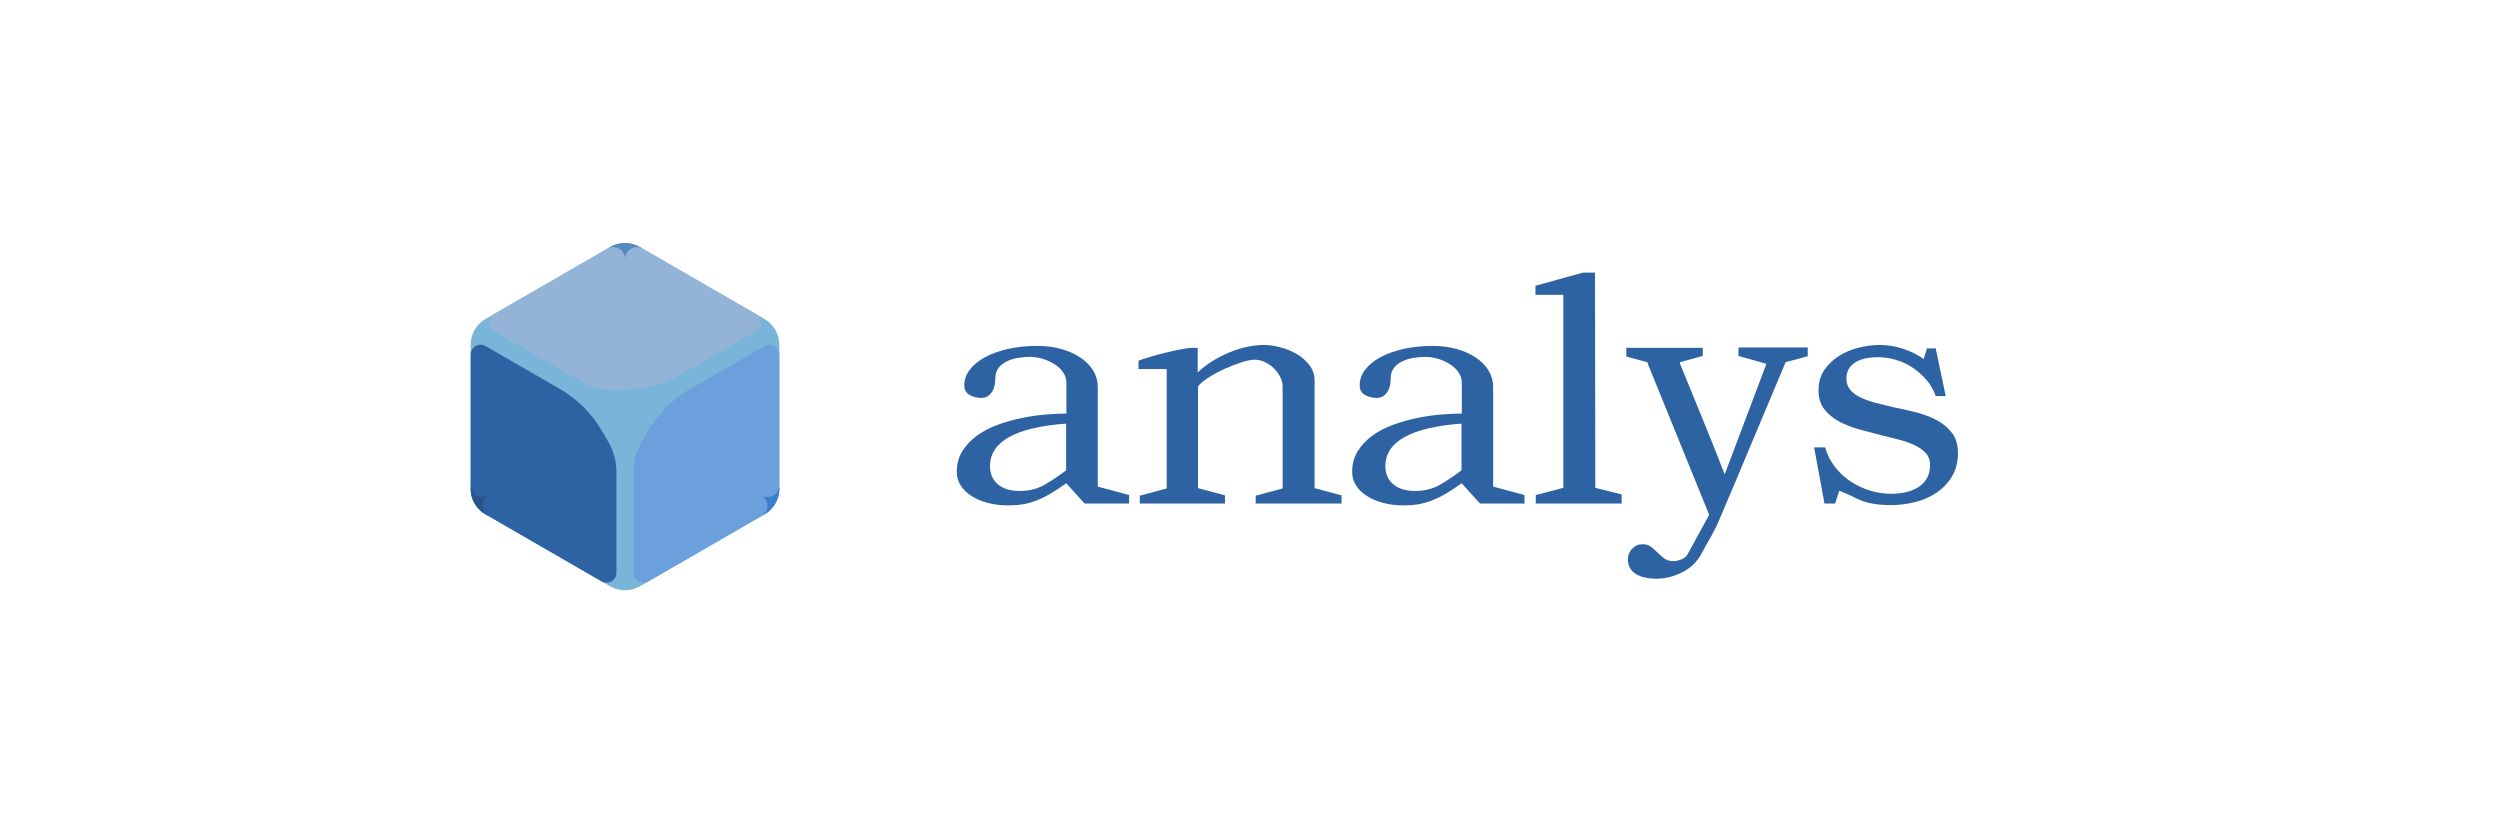
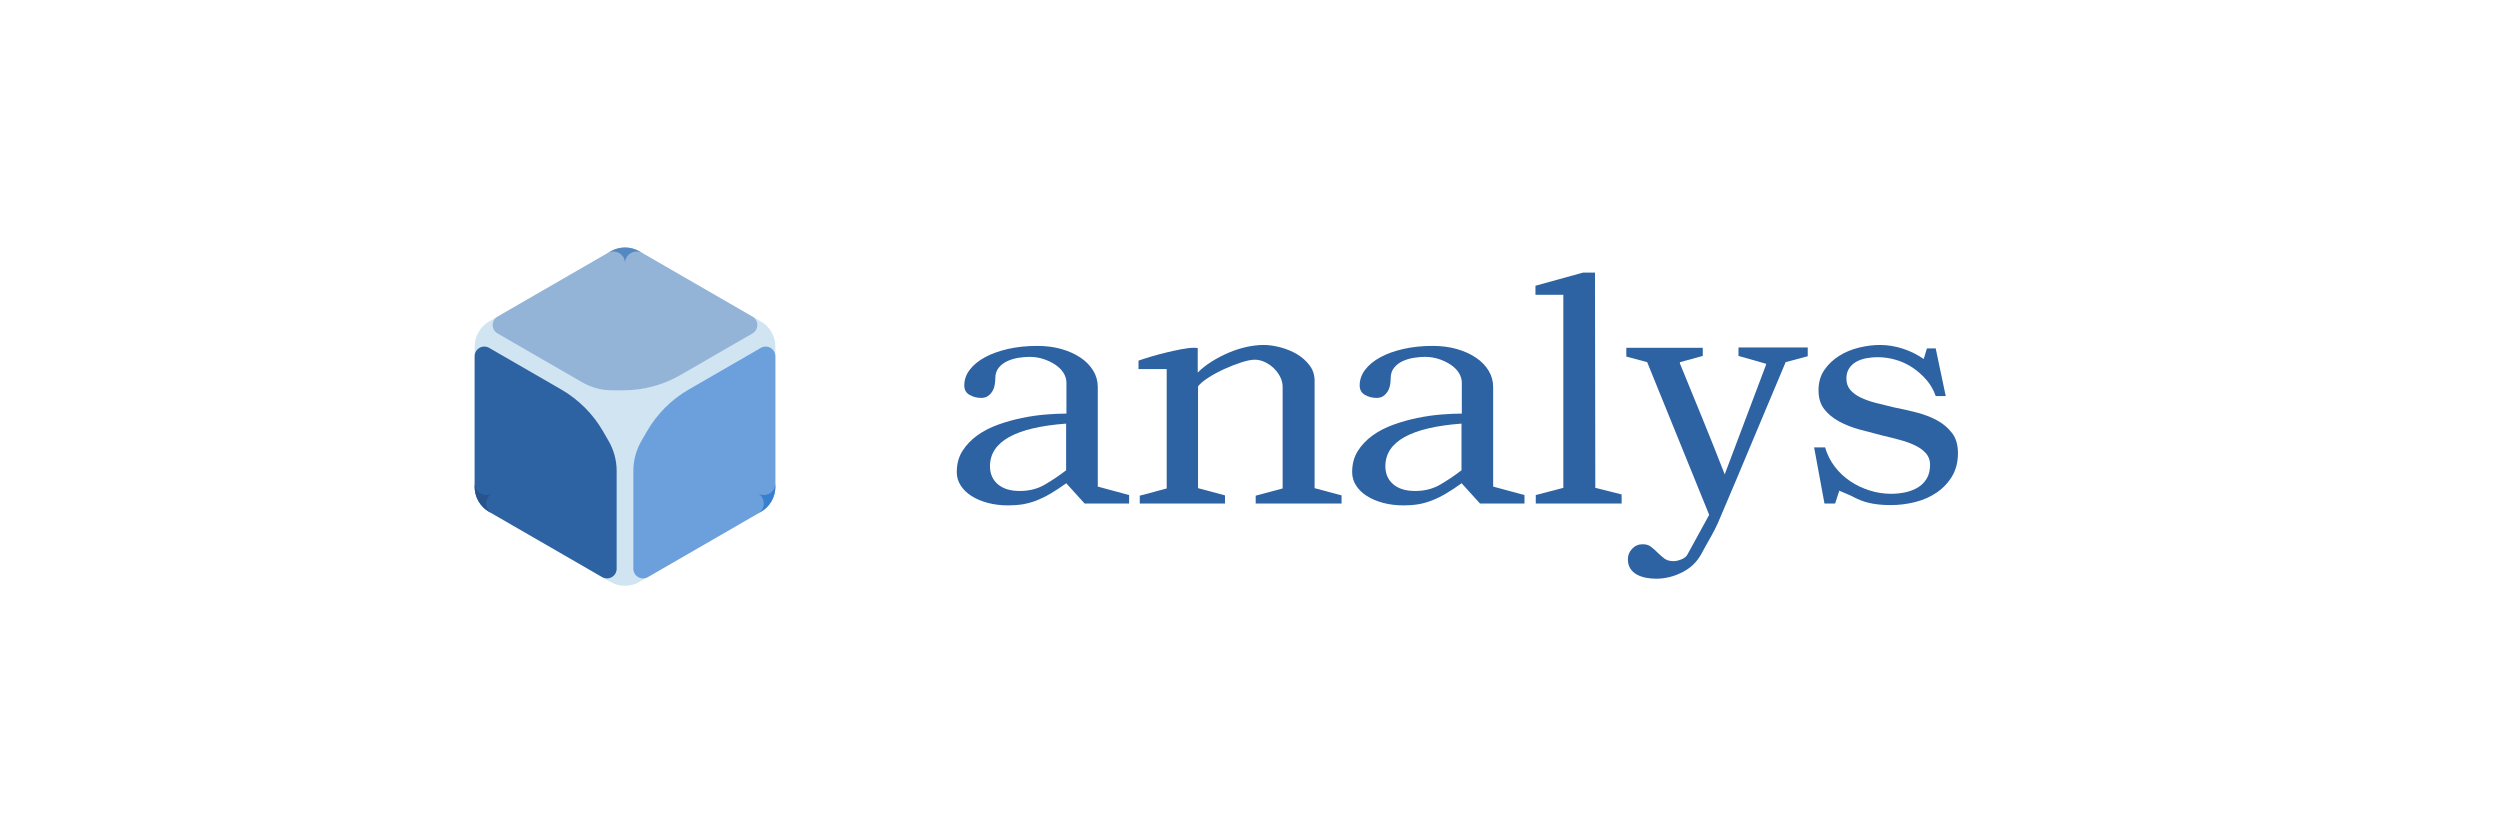
<svg xmlns="http://www.w3.org/2000/svg" width="100%" height="100%" viewBox="0 0 1296 432" version="1.1" xml:space="preserve" style="fill-rule:evenodd;clip-rule:evenodd;stroke-linejoin:round;stroke-miterlimit:2;">
  <g id="analys-logo" transform="matrix(0.336024,0,0,0.336024,244.865,-1082.13)">
    <g transform="matrix(0.33,0,0,0.33,562.844,3242.93)">
      <path d="M5182.45,1783.17L5135.58,1783.17C5125.81,1754.85 5111.41,1729.71 5092.37,1707.73C5073.32,1685.76 5051.84,1666.72 5027.91,1650.61C5003.99,1634.49 4977.86,1622.29 4949.55,1613.98C4921.22,1605.68 4892.42,1601.53 4863.12,1601.53C4847.49,1601.53 4831.14,1603 4814.05,1605.93C4796.96,1608.86 4781.33,1613.98 4767.17,1621.31C4753.01,1628.63 4741.29,1638.89 4732.02,1652.07C4722.74,1665.25 4718.1,1681.61 4718.1,1701.14C4718.1,1722.63 4724.2,1740.45 4736.41,1754.61C4748.62,1768.77 4764.97,1780.73 4785.48,1790.5C4805.99,1800.26 4829.43,1808.56 4855.8,1815.4C4882.16,1822.24 4909.99,1829.07 4939.29,1835.91C4974.45,1842.74 5010.09,1850.8 5046.22,1860.08C5082.36,1869.36 5114.58,1881.81 5142.9,1897.43C5171.22,1913.06 5194.42,1932.83 5212.48,1956.76C5230.55,1980.68 5239.58,2011.69 5239.58,2049.78C5239.58,2091.77 5230.31,2128.14 5211.75,2158.91C5193.2,2189.67 5169.03,2215.06 5139.24,2235.08C5109.46,2255.1 5076.01,2269.75 5038.9,2279.02C5001.79,2288.3 4964.19,2292.94 4926.11,2292.94C4902.67,2292.94 4882.89,2291.96 4866.78,2290.01C4850.67,2288.06 4836.26,2285.62 4823.57,2282.68C4810.87,2279.76 4798.91,2276.09 4787.68,2271.7C4776.45,2267.3 4764.97,2262.18 4753.26,2256.32C4744.47,2251.43 4734.21,2246.55 4722.49,2241.67C4710.78,2236.79 4698.08,2231.42 4684.41,2225.56L4684.41,2227.02L4665.36,2285.62L4615.56,2285.62L4567.22,2023.41L4618.49,2023.41C4628.26,2056.61 4643.39,2086.64 4663.9,2113.5C4684.41,2140.35 4708.58,2163.06 4736.41,2181.61C4764.24,2200.17 4794.52,2214.57 4827.23,2224.82C4859.94,2235.08 4892.9,2240.2 4926.11,2240.2C4948.57,2240.2 4970.54,2238.01 4992.03,2233.61C5013.51,2229.22 5033.04,2221.89 5050.62,2211.64C5068.2,2201.39 5082.36,2187.47 5093.1,2169.89C5103.84,2152.31 5109.21,2130.34 5109.21,2103.97C5109.21,2083.47 5103.11,2066.13 5090.9,2051.97C5078.69,2037.81 5062.34,2025.61 5041.83,2015.35C5021.32,2005.1 4997.64,1996.31 4970.78,1988.98C4943.93,1981.66 4915.85,1974.58 4886.56,1967.74C4851.4,1958.95 4816,1949.68 4780.36,1939.91C4744.71,1930.15 4712.48,1917.45 4683.68,1901.83C4654.87,1886.2 4631.67,1866.91 4614.1,1843.96C4596.52,1821.02 4587.73,1791.96 4587.73,1756.81C4587.73,1719.7 4596.76,1687.96 4614.83,1661.59C4632.89,1635.22 4655.84,1613.25 4683.68,1595.67C4711.51,1578.1 4742.51,1565.16 4776.69,1556.86C4810.87,1548.55 4843.59,1544.4 4874.84,1544.4C4910.97,1544.4 4946.86,1550.26 4982.5,1561.98C5018.15,1573.7 5050.62,1589.81 5079.92,1610.32L5079.92,1608.86L5094.56,1560.52L5135.58,1560.52L5182.45,1783.17Z" style="fill:rgb(45,98,163);fill-rule:nonzero;" />
    </g>
    <g transform="matrix(0.33,0,0,0.33,574.748,3242.93)">
      <path d="M4010.58,1557.59L4010.58,1595.67L3903.65,1624.97L3903.65,1630.83C3938.8,1716.77 3973.96,1802.7 4009.12,1888.64C4044.27,1974.58 4078.94,2061.49 4113.12,2149.38L4306.48,1636.69L4306.48,1632.29L4177.57,1595.67L4177.57,1556.12L4501.3,1556.12L4501.3,1597.14L4397.3,1624.97L4397.3,1626.43C4345.54,1748.51 4294.76,1869.36 4244.95,1988.98C4195.15,2108.61 4144.37,2228.97 4092.61,2350.07C4084.8,2369.6 4076.25,2388.4 4066.98,2406.46C4057.7,2424.53 4047.69,2442.84 4036.95,2461.4C4031.09,2472.14 4025.47,2482.15 4020.1,2491.43C4014.73,2500.7 4009.6,2510.22 4004.72,2519.99C3984.21,2558.08 3954.18,2587.13 3914.63,2607.15C3875.08,2627.17 3834.31,2637.18 3792.32,2637.18C3776.69,2637.18 3761.07,2635.71 3745.44,2632.78C3729.82,2629.85 3715.66,2624.97 3702.96,2618.13C3690.27,2611.3 3680.01,2602.02 3672.2,2590.3C3664.39,2578.58 3660.48,2563.45 3660.48,2544.89C3660.48,2527.31 3667.07,2511.45 3680.26,2497.28C3693.44,2483.12 3709.8,2476.04 3729.33,2476.04C3744.95,2476.04 3757.65,2479.71 3767.42,2487.03C3777.18,2494.36 3786.95,2502.9 3796.71,2512.67C3807.45,2523.41 3818.44,2533.17 3829.67,2541.96C3840.9,2550.75 3855.8,2555.15 3874.35,2555.15C3885.09,2555.15 3897.54,2552.22 3911.7,2546.36C3925.86,2540.5 3935.38,2532.2 3940.27,2521.45L4039.88,2339.81L4039.88,2336.88L3751.3,1626.43L3751.3,1624.97L3653.16,1598.6L3653.16,1557.59L4010.58,1557.59Z" style="fill:rgb(45,98,163);fill-rule:nonzero;" />
    </g>
    <g transform="matrix(0.33,0,0,0.33,574.748,3242.93)">
      <path d="M3506.67,1206.03L3508.14,2209.44L3508.14,2212.37L3631.18,2243.13L3631.18,2285.62L3229.82,2285.62L3229.82,2246.06L3358.72,2212.37L3358.72,1310.03L3228.35,1310.03L3228.35,1267.55L3451.01,1206.03L3506.67,1206.03Z" style="fill:rgb(45,98,163);fill-rule:nonzero;" />
    </g>
    <g transform="matrix(0.33,0,0,0.33,574.748,3242.93)">
      <path d="M2884.12,1721.65C2884.12,1705.05 2879.48,1689.42 2870.2,1674.78C2860.92,1660.13 2848.23,1647.43 2832.11,1636.69C2816,1625.95 2797.69,1617.16 2777.18,1610.32C2756.67,1603.49 2734.7,1600.07 2711.26,1600.07C2695.64,1600.07 2678.55,1601.53 2659.99,1604.46C2641.44,1607.39 2624.11,1612.52 2607.99,1619.84C2591.88,1627.17 2578.45,1637.42 2567.71,1650.61C2556.97,1663.79 2551.6,1680.15 2551.6,1699.68C2551.6,1709.44 2550.62,1719.94 2548.67,1731.17C2546.71,1742.4 2543.05,1752.41 2537.68,1761.2C2532.31,1769.99 2525.47,1777.31 2517.17,1783.17C2508.87,1789.03 2498.37,1791.96 2485.68,1791.96C2466.15,1791.96 2448.08,1787.32 2431.48,1778.05C2414.88,1768.77 2406.58,1753.88 2406.58,1733.37C2406.58,1707 2415.12,1682.59 2432.21,1660.13C2449.3,1637.67 2473.23,1618.13 2503.99,1601.53C2534.75,1584.93 2570.88,1571.99 2612.39,1562.71C2653.89,1553.44 2699.06,1548.8 2747.88,1548.8C2788.9,1548.8 2826.5,1553.68 2860.68,1563.45C2894.86,1573.21 2924.64,1586.64 2950.03,1603.73C2975.42,1620.82 2995.2,1641.08 3009.36,1664.52C3023.52,1687.96 3030.6,1713.35 3030.6,1740.69L3030.6,2206.51L3177.08,2246.06L3177.08,2285.62L2969.08,2285.62L2884.12,2191.87L2884.12,2190.4C2856.77,2209.93 2831.87,2226.29 2809.41,2239.47C2786.95,2252.66 2764.97,2263.4 2743.49,2271.7C2722.01,2280 2700.76,2285.86 2679.77,2289.28C2658.77,2292.7 2636.07,2294.4 2611.65,2294.4C2577.47,2294.4 2545.74,2290.5 2516.44,2282.68C2487.14,2274.87 2461.75,2264.13 2440.27,2250.46C2418.78,2236.79 2401.94,2220.43 2389.73,2201.39C2377.52,2182.34 2371.42,2161.59 2371.42,2139.13C2371.42,2101.04 2380.21,2068.09 2397.79,2040.25C2415.37,2012.42 2438.31,1988.25 2466.63,1967.74C2494.95,1947.24 2527.43,1930.39 2564.05,1917.21C2600.67,1904.02 2638.02,1893.53 2676.11,1885.71C2714.19,1877.9 2751.3,1872.53 2787.43,1869.6C2823.57,1866.67 2855.8,1865.2 2884.12,1865.2L2884.12,1721.65ZM2882.65,1912.08C2764.49,1920.87 2675.62,1941.87 2616.05,1975.07C2556.48,2008.27 2526.69,2053.68 2526.69,2111.3C2526.69,2146.45 2538.9,2174.53 2563.31,2195.53C2587.73,2216.52 2621.91,2227.02 2665.85,2227.02C2709.8,2227.02 2748.62,2217.26 2782.31,2197.72C2816,2178.19 2849.45,2155.73 2882.65,2130.34L2882.65,1912.08Z" style="fill:rgb(45,98,163);fill-rule:nonzero;" />
    </g>
    <g transform="matrix(0.33,0,0,0.33,577.724,3242.93)">
      <path d="M1640.46,1673.31C1659.02,1654.76 1680.75,1637.67 1705.65,1622.04C1730.55,1606.42 1756.67,1592.74 1784.02,1581.03C1811.36,1569.31 1839.19,1560.27 1867.51,1553.92C1895.83,1547.58 1923.18,1544.4 1949.55,1544.4C1972.98,1544.4 1998.62,1548.07 2026.45,1555.39C2054.28,1562.71 2079.92,1573.21 2103.35,1586.88C2126.79,1600.56 2146.57,1617.89 2162.68,1638.89C2178.79,1659.88 2186.85,1684.05 2186.85,1711.4L2186.85,2213.84L2312.83,2247.53L2312.83,2285.62L1911.46,2285.62L1911.46,2248.99L2037.43,2215.3L2037.43,1740.69C2037.43,1724.09 2033.53,1708.22 2025.72,1693.09C2017.9,1677.95 2007.89,1664.52 1995.69,1652.8C1983.48,1641.08 1969.56,1631.56 1953.94,1624.24C1938.31,1616.91 1922.69,1613.25 1907.06,1613.25C1891.44,1613.25 1870.69,1617.4 1844.81,1625.7C1818.93,1634 1792.56,1644.26 1765.71,1656.46C1738.85,1668.67 1713.95,1682.1 1691,1696.75C1668.05,1711.4 1651.69,1725.07 1641.93,1737.76L1641.93,2213.84L1767.9,2247.53L1767.9,2285.62L1369.47,2285.62L1369.47,2248.99L1495.44,2215.3L1495.44,1657.2L1363.61,1657.2L1363.61,1617.65C1380.21,1611.79 1399.98,1605.44 1422.93,1598.6C1445.88,1591.77 1469.56,1585.42 1493.98,1579.56C1518.39,1573.7 1542.07,1568.57 1565.02,1564.18C1587.97,1559.79 1607.26,1557.59 1622.88,1557.59C1631.67,1557.59 1637.53,1558.08 1640.46,1559.05L1640.46,1673.31Z" style="fill:rgb(45,98,163);fill-rule:nonzero;" />
    </g>
    <g transform="matrix(0.33,0,0,0.33,577.724,3242.93)">
      <path d="M1026.69,1721.65C1026.69,1705.05 1022.05,1689.42 1012.78,1674.78C1003.5,1660.13 990.804,1647.43 974.691,1636.69C958.578,1625.95 940.267,1617.16 919.759,1610.32C899.252,1603.49 877.279,1600.07 853.841,1600.07C838.216,1600.07 821.127,1601.53 802.572,1604.46C784.017,1607.39 766.683,1612.52 750.57,1619.84C734.457,1627.17 721.029,1637.42 710.287,1650.61C699.545,1663.79 694.173,1680.15 694.173,1699.68C694.173,1709.44 693.197,1719.94 691.244,1731.17C689.291,1742.4 685.629,1752.41 680.257,1761.2C674.886,1769.99 668.05,1777.31 659.75,1783.17C651.449,1789.03 640.951,1791.96 628.255,1791.96C608.724,1791.96 590.658,1787.32 574.056,1778.05C557.455,1768.77 549.154,1753.88 549.154,1733.37C549.154,1707 557.699,1682.59 574.789,1660.13C591.879,1637.67 615.804,1618.13 646.566,1601.53C677.328,1584.93 713.461,1571.99 754.964,1562.71C796.468,1553.44 841.634,1548.8 890.462,1548.8C931.478,1548.8 969.076,1553.68 1003.25,1563.45C1037.43,1573.21 1067.22,1586.64 1092.61,1603.73C1118,1620.82 1137.78,1641.08 1151.94,1664.52C1166.1,1687.96 1173.18,1713.35 1173.18,1740.69L1173.18,2206.51L1319.66,2246.06L1319.66,2285.62L1111.65,2285.62L1026.69,2191.87L1026.69,2190.4C999.349,2209.93 974.447,2226.29 951.986,2239.47C929.525,2252.66 907.552,2263.4 886.068,2271.7C864.584,2280 843.343,2285.86 822.347,2289.28C801.351,2292.7 778.646,2294.4 754.232,2294.4C720.052,2294.4 688.314,2290.5 659.017,2282.68C629.72,2274.87 604.33,2264.13 582.845,2250.46C561.361,2236.79 544.515,2220.43 532.308,2201.39C520.101,2182.34 513.998,2161.59 513.998,2139.13C513.998,2101.04 522.787,2068.09 540.365,2040.25C557.943,2012.42 580.892,1988.25 609.212,1967.74C637.533,1947.24 670.003,1930.39 706.625,1917.21C743.246,1904.02 780.599,1893.53 818.685,1885.71C856.771,1877.9 893.88,1872.53 930.013,1869.6C966.146,1866.67 998.373,1865.2 1026.69,1865.2L1026.69,1721.65ZM1025.23,1912.08C907.064,1920.87 818.197,1941.87 758.627,1975.07C699.056,2008.27 669.271,2053.68 669.271,2111.3C669.271,2146.45 681.478,2174.53 705.892,2195.53C730.306,2216.52 764.486,2227.02 808.431,2227.02C852.377,2227.02 891.195,2217.26 924.886,2197.72C958.578,2178.19 992.025,2155.73 1025.23,2130.34L1025.23,1912.08Z" style="fill:rgb(45,98,163);fill-rule:nonzero;" />
    </g>
  </g>
-   <g id="analys-logo1" transform="matrix(0.171078,0,0,0.171078,231.618,123.618)">
+   <g id="analys-logo1" transform="matrix(0.166667,0,0,0.166667,234,126)">
+     <rect x="0" y="0" width="1080" height="1080" style="fill:none;" />
    <g transform="matrix(3.05832,3.5582e-32,-3.5582e-32,3.05832,-389.155,-405.81)">
-       <path d="M289.098,141.186C298.203,135.929 309.421,135.929 318.526,141.186L442.01,212.479C451.115,217.736 456.724,227.451 456.724,237.965L456.724,380.552C456.724,391.065 451.115,400.78 442.01,406.037L318.526,477.331C309.421,482.588 298.203,482.588 289.098,477.331L165.614,406.037C156.509,400.78 150.9,391.065 150.9,380.552L150.9,237.965C150.9,227.451 156.509,217.736 165.614,212.479L289.098,141.186Z" style="fill:rgb(121,181,216);" />
+       <path d="M289.098,141.186C298.203,135.929 309.421,135.929 318.526,141.186L442.01,212.479C451.115,217.736 456.724,227.451 456.724,237.965L456.724,380.552C456.724,391.065 451.115,400.78 442.01,406.037L318.526,477.331C309.421,482.588 298.203,482.588 289.098,477.331L165.614,406.037C156.509,400.78 150.9,391.065 150.9,380.552L150.9,237.965C150.9,227.451 156.509,217.736 165.614,212.479L289.098,141.186Z" style="fill:rgb(208,229,241);" />
    </g>
    <g transform="matrix(-6.2457e-17,1.02,0.983213,6.02045e-17,271.017,198)">
-       <path d="M625.471,703.445C609.71,731.767 580.581,749.214 549.057,749.214L150.943,749.214C140.435,749.214 130.725,743.398 125.471,733.958C120.217,724.517 120.217,712.886 125.471,703.445C155.414,649.643 206.881,557.164 252.991,474.311C283.17,420.084 326.575,375.055 378.846,343.747C389.8,337.186 400.662,330.68 410.528,324.771C437.622,308.543 468.356,300 499.64,300C601.229,300 729.327,300 799.057,300C809.565,300 819.275,305.816 824.529,315.256C829.783,324.697 829.783,336.328 824.529,345.768C776.577,431.93 673.423,617.284 625.471,703.445Z" style="fill:rgb(108,160,220);" />
+       <path d="M625.471,703.445C609.71,731.767 580.581,749.214 549.057,749.214L150.943,749.214C140.435,749.214 130.725,743.398 125.471,733.958C120.217,724.517 120.217,712.886 125.471,703.445C155.303,649.841 206.502,557.845 252.481,475.227C282.994,420.4 326.88,374.872 379.729,343.218C389.98,337.078 400.129,331 409.434,325.426C437.244,308.769 468.791,300 500.904,300C602.289,300 729.616,300 799.057,300C809.565,300 819.275,305.816 824.529,315.256C829.783,324.697 829.783,336.328 824.529,345.768C776.577,431.93 673.423,617.284 625.471,703.445Z" style="fill:rgb(108,160,220);" />
    </g>
    <g transform="matrix(6.2457e-17,1.02,-0.983213,6.02045e-17,808.983,198)">
-       <path d="M625.471,703.445C609.71,731.767 580.581,749.214 549.057,749.214L150.943,749.214C140.435,749.214 130.725,743.398 125.471,733.958C120.217,724.517 120.217,712.886 125.471,703.445C155.414,649.643 206.881,557.164 252.991,474.311C283.17,420.084 326.575,375.055 378.846,343.747C389.8,337.186 400.662,330.68 410.528,324.771C437.622,308.543 468.356,300 499.64,300C601.229,300 729.327,300 799.057,300C809.565,300 819.275,305.816 824.529,315.256C829.783,324.697 829.783,336.328 824.529,345.768C776.577,431.93 673.423,617.284 625.471,703.445Z" style="fill:rgb(45,98,163);" />
+       <path d="M625.471,703.445C609.71,731.767 580.581,749.214 549.057,749.214L150.943,749.214C140.435,749.214 130.725,743.398 125.471,733.958C120.217,724.517 120.217,712.886 125.471,703.445C155.303,649.841 206.502,557.845 252.481,475.227C282.994,420.4 326.88,374.872 379.729,343.218C389.98,337.078 400.129,331 409.434,325.426C437.244,308.769 468.791,300 500.904,300C602.289,300 729.616,300 799.057,300C809.565,300 819.275,305.816 824.529,315.256C829.783,324.697 829.783,336.328 824.529,345.768C776.577,431.93 673.423,617.284 625.471,703.445Z" style="fill:rgb(45,98,163);" />
    </g>
    <g transform="matrix(1.22687,0,0,1.15909,-122.507,-115.909)">
-       <path d="M503.321,122.415C526.018,108.545 553.982,108.545 576.679,122.415C645.729,164.612 794.271,255.388 863.321,297.585C870.887,302.209 875.548,310.753 875.548,320C875.548,329.247 870.887,337.791 863.321,342.415C820.204,368.764 746.092,414.055 679.693,454.632C636.236,481.189 586.94,495.17 536.76,495.17C526.244,495.17 515.817,495.17 506.345,495.17C480.335,495.17 454.784,487.923 432.258,474.158C359.115,429.459 266.884,373.096 216.679,342.415C209.113,337.791 204.452,329.247 204.452,320C204.452,310.753 209.113,302.209 216.679,297.585C285.729,255.388 434.271,164.612 503.321,122.415Z" style="fill:rgb(147,180,215);" />
+       <path d="M503.321,122.415C526.018,108.545 553.982,108.545 576.679,122.415C645.729,164.612 794.271,255.388 863.321,297.585C870.887,302.209 875.548,310.753 875.548,320C875.548,329.247 870.887,337.791 863.321,342.415C820.363,368.667 746.638,413.721 680.427,454.183C636.489,481.034 586.648,495.17 535.913,495.17C526.071,495.17 516.329,495.17 507.396,495.17C480.698,495.17 454.47,487.732 431.348,473.602C358.351,428.993 266.676,372.969 216.679,342.415C209.113,337.791 204.452,329.247 204.452,320C204.452,310.753 209.113,302.209 216.679,297.585C285.729,255.388 434.271,164.612 503.321,122.415Z" style="fill:rgb(147,180,215);" />
    </g>
    <path d="M126.346,841.177L117.346,835.981C89.5,819.904 72.346,790.192 72.346,758.038L72.346,747.646C72.346,760.508 79.208,772.392 90.346,778.823C101.485,785.254 115.208,785.254 126.346,778.823C115.208,785.254 108.346,797.138 108.346,810C108.346,822.862 115.208,834.746 126.346,841.177Z" style="fill:rgb(39,84,140);" />
    <path d="M953.654,841.177C964.792,834.746 971.654,822.862 971.654,810C971.654,797.138 964.792,785.254 953.654,778.823C964.792,785.254 978.515,785.254 989.654,778.823C1000.79,772.392 1007.65,760.508 1007.65,747.646L1007.65,758.038C1007.65,790.192 990.5,819.904 962.654,835.981L953.654,841.177Z" style="fill:rgb(57,127,208);" />
    <path d="M486,31.177L495,25.981C522.846,9.904 557.154,9.904 585,25.981L594,31.177C582.862,24.746 569.138,24.746 558,31.177C546.862,37.608 540,49.492 540,62.354C540,49.492 533.138,37.608 522,31.177C510.862,24.746 497.138,24.746 486,31.177Z" style="fill:rgb(84,136,192);" />
  </g>
</svg>
